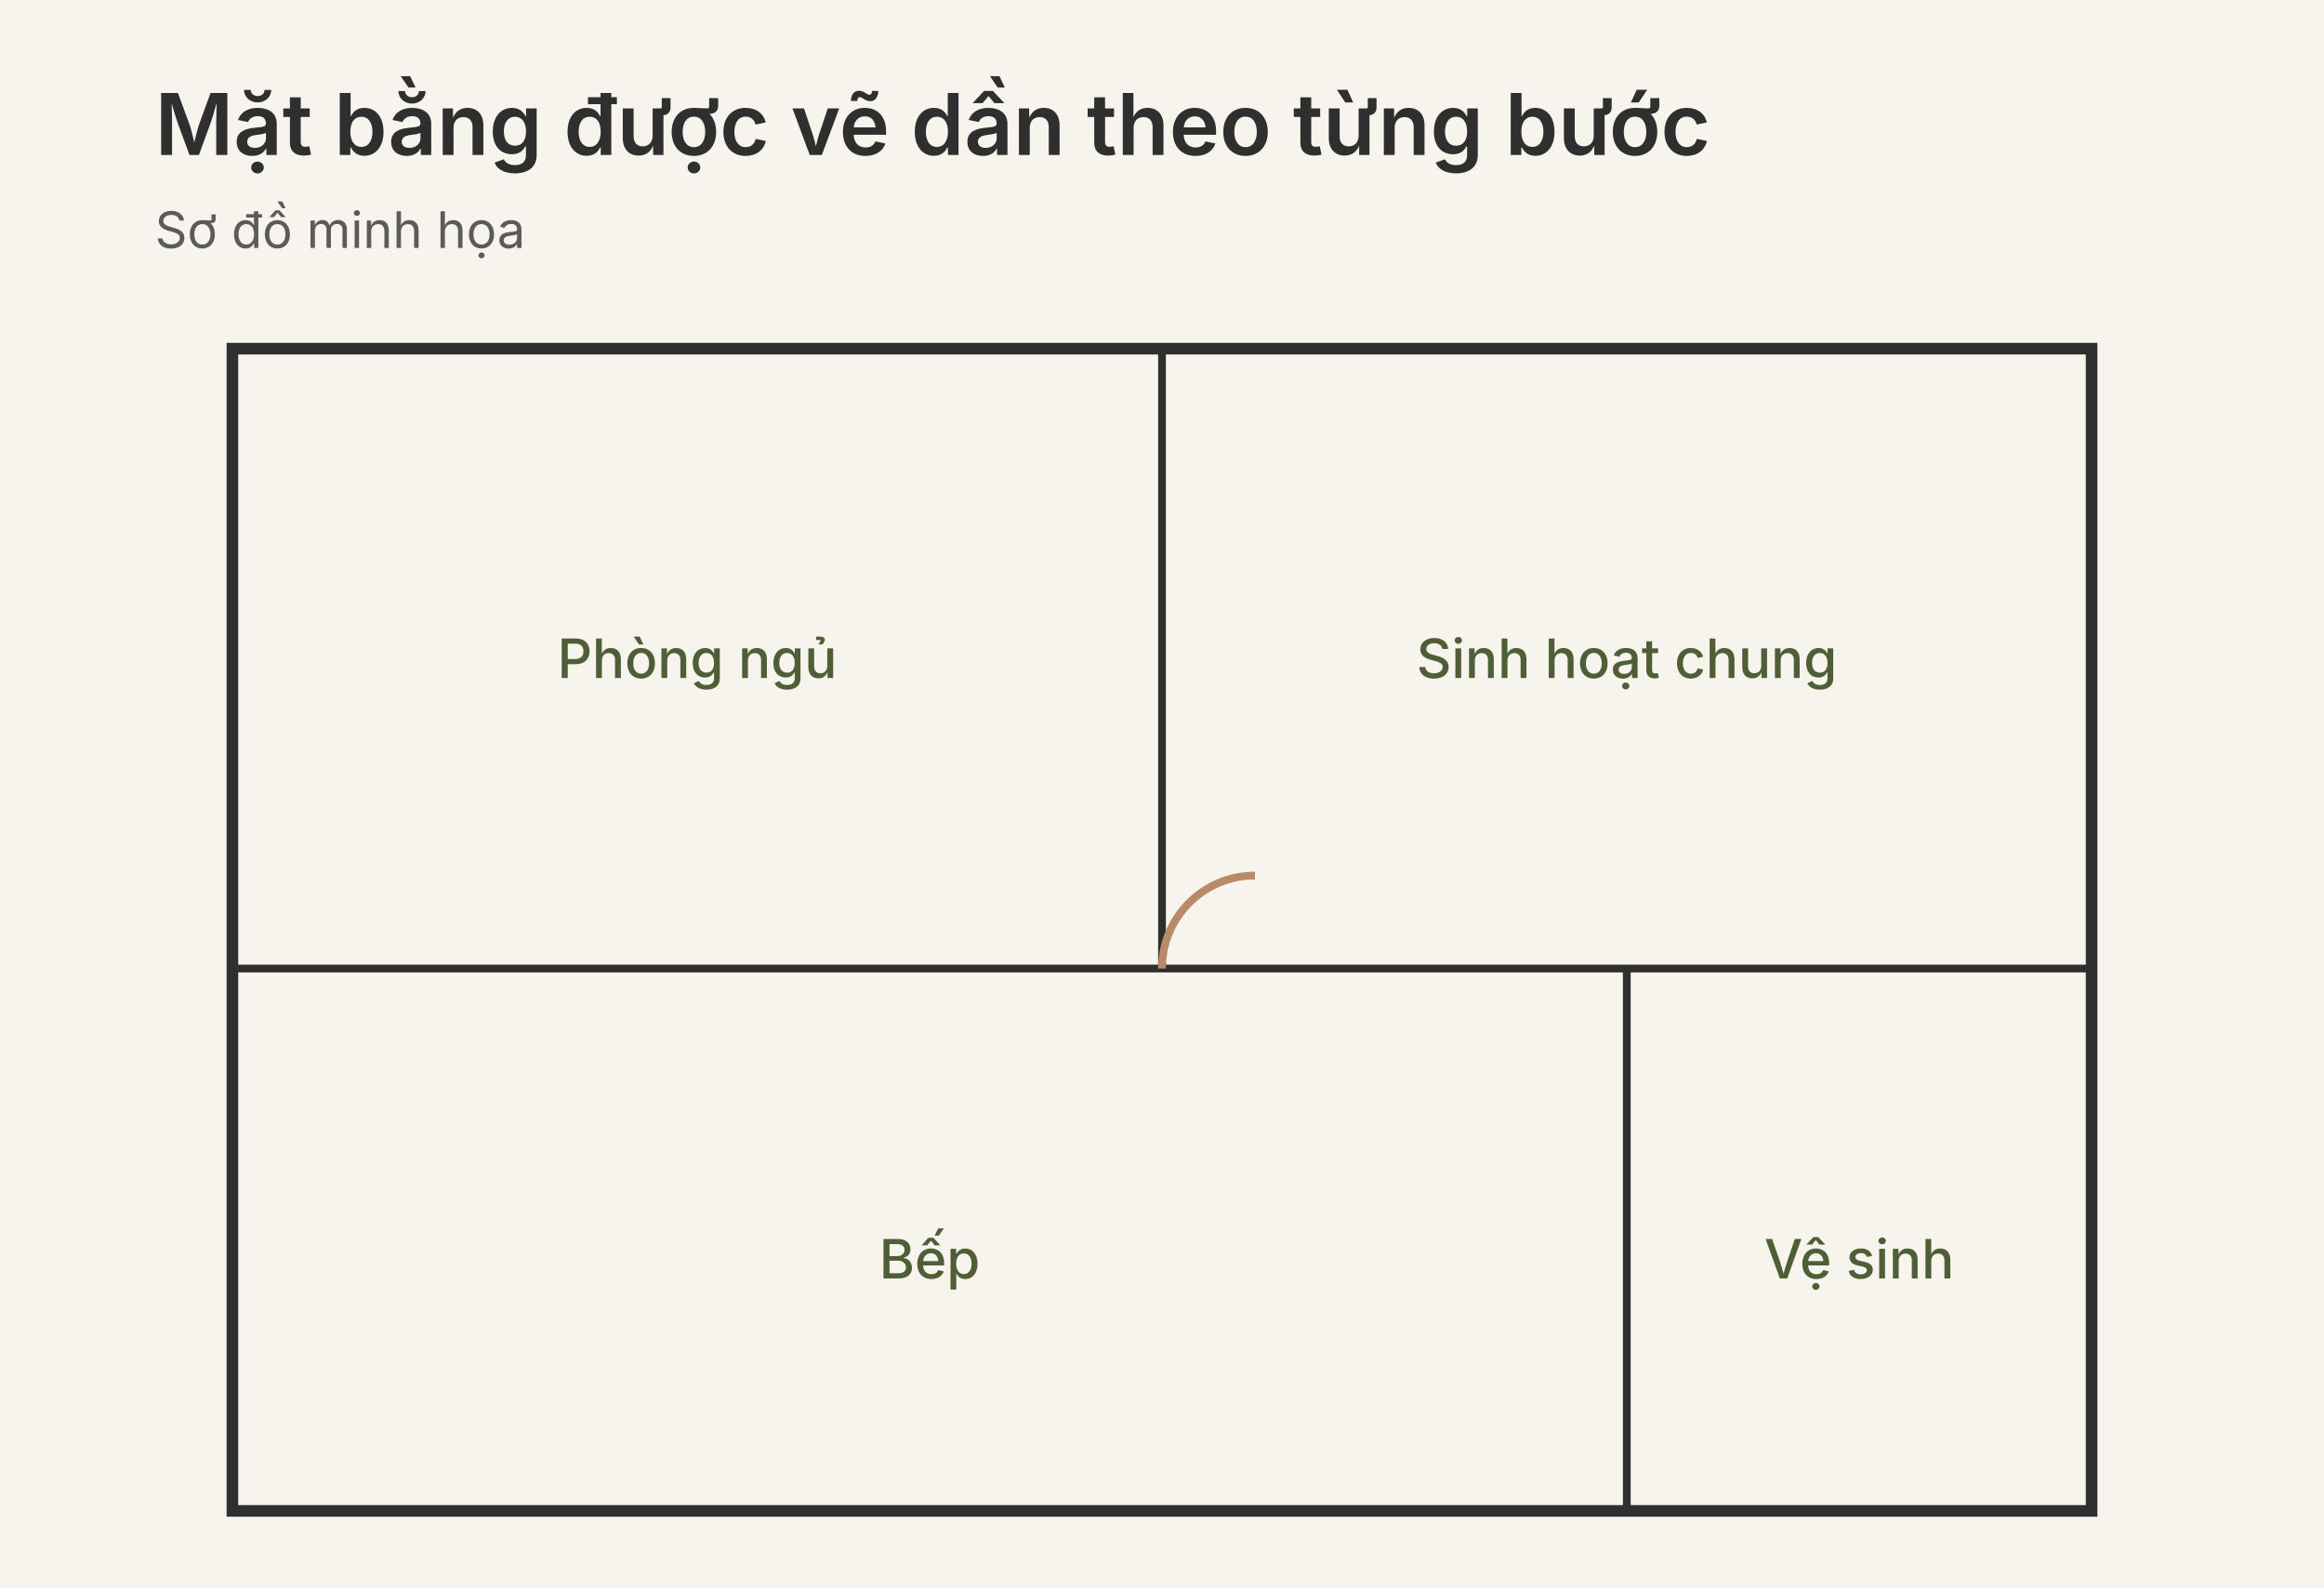
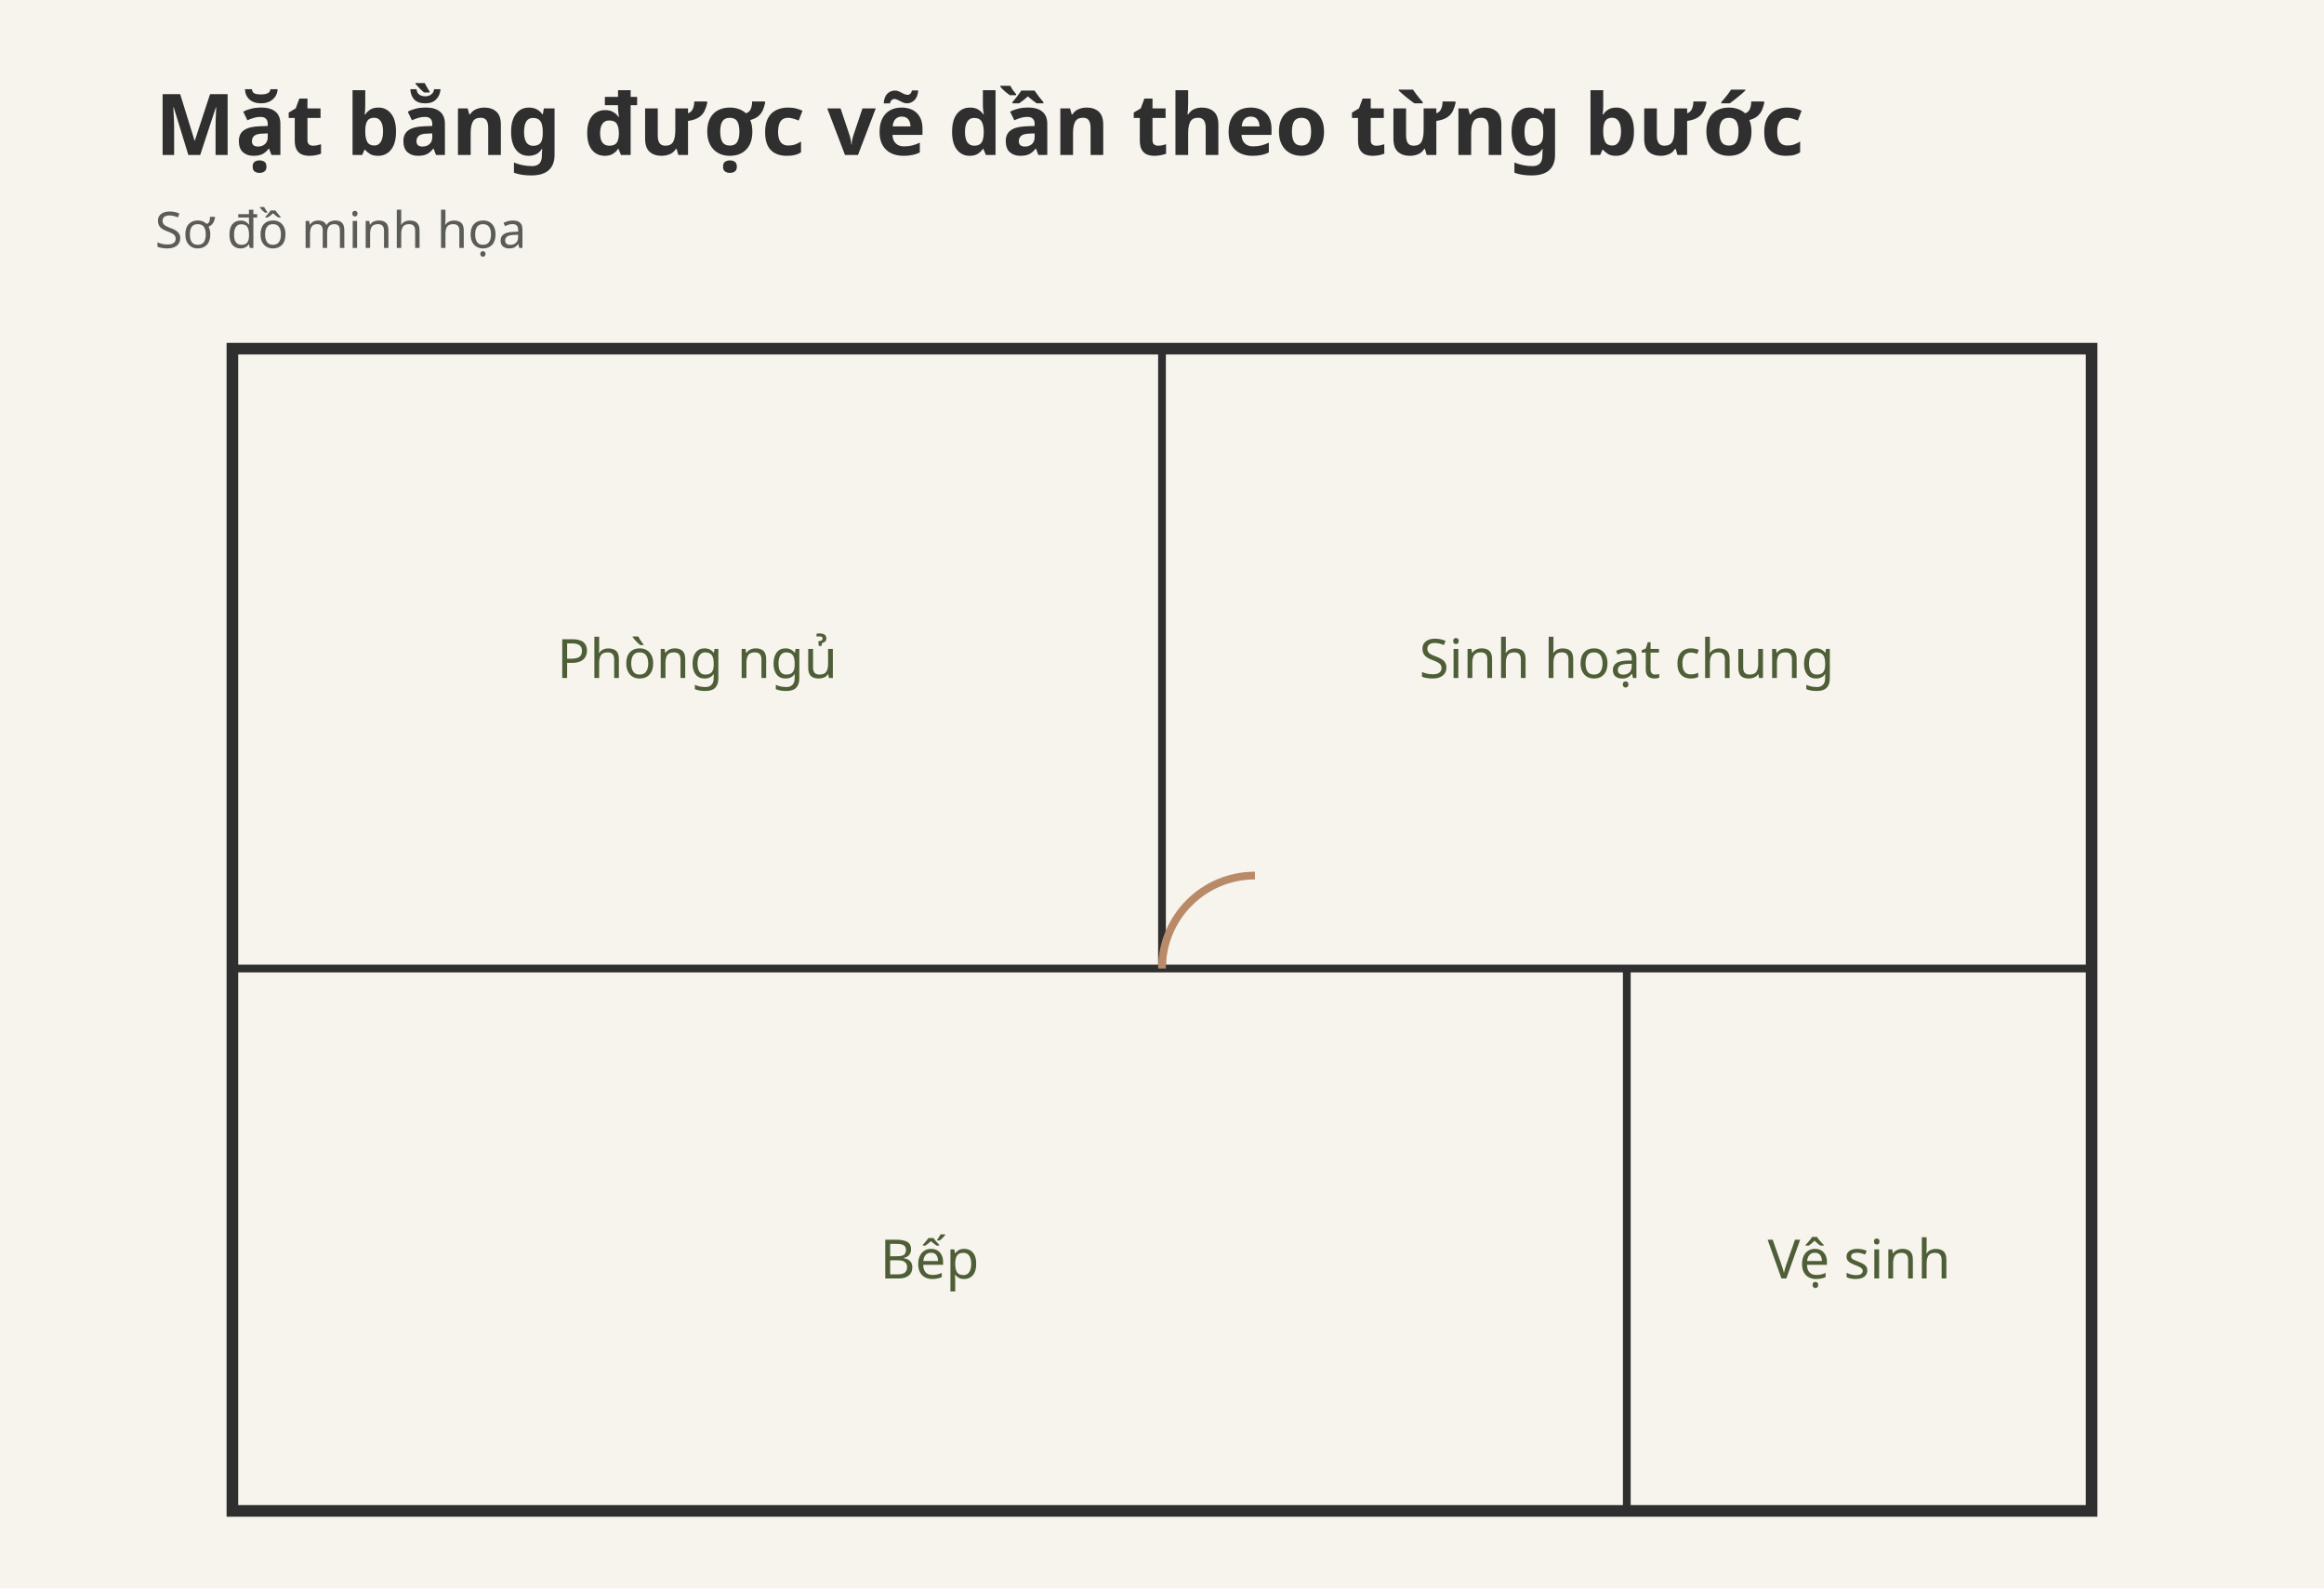
<svg xmlns="http://www.w3.org/2000/svg" viewBox="0 0 600 410" role="img" aria-label="Mặt bằng được vẽ dần theo từng bước">
  <rect width="600" height="410" fill="#F7F4EE" />
-   <text x="40" y="40" font-family="Inter, system-ui, sans-serif" font-size="22" font-weight="600" fill="#2F2F2F" text-anchor="start">Mặt bằng được vẽ dần theo từng bước</text>
-   <text x="40" y="64" font-family="Inter, system-ui, sans-serif" font-size="13" font-weight="400" fill="#5C5C57" text-anchor="start">Sơ đồ minh họa</text>
+   <text x="40" y="40" font-family="Manrope, system-ui, sans-serif" font-size="22" font-weight="600" fill="#2F2F2F" text-anchor="start">Mặt bằng được vẽ dần theo từng bước</text>
+   <text x="40" y="64" font-family="Manrope, system-ui, sans-serif" font-size="13" font-weight="400" fill="#5C5C57" text-anchor="start">Sơ đồ minh họa</text>
  <rect x="60" y="90" width="480" height="300" fill="none" stroke="#2F2F2F" stroke-width="3" pathLength="1" class="draw" />
  <line x1="300" y1="90" x2="300" y2="250" stroke="#2F2F2F" stroke-width="2" class="draw" pathLength="1" />
  <line x1="60" y1="250" x2="300" y2="250" stroke="#2F2F2F" stroke-width="2" class="draw" pathLength="1" />
  <line x1="300" y1="250" x2="540" y2="250" stroke="#2F2F2F" stroke-width="2" class="draw" pathLength="1" />
  <line x1="420" y1="250" x2="420" y2="390" stroke="#2F2F2F" stroke-width="2" class="draw" pathLength="1" />
-   <text x="180" y="175" font-family="Inter, system-ui, sans-serif" font-size="14" font-weight="500" fill="#4E5E37" text-anchor="middle">Phòng ngủ</text>
-   <text x="420" y="175" font-family="Inter, system-ui, sans-serif" font-size="14" font-weight="500" fill="#4E5E37" text-anchor="middle">Sinh hoạt chung</text>
-   <text x="240" y="330" font-family="Inter, system-ui, sans-serif" font-size="14" font-weight="500" fill="#4E5E37" text-anchor="middle">Bếp</text>
-   <text x="480" y="330" font-family="Inter, system-ui, sans-serif" font-size="14" font-weight="500" fill="#4E5E37" text-anchor="middle">Vệ sinh</text>
+   <text x="180" y="175" font-family="Manrope, system-ui, sans-serif" font-size="14" font-weight="500" fill="#4E5E37" text-anchor="middle">Phòng ngủ</text>
+   <text x="420" y="175" font-family="Manrope, system-ui, sans-serif" font-size="14" font-weight="500" fill="#4E5E37" text-anchor="middle">Sinh hoạt chung</text>
+   <text x="240" y="330" font-family="Manrope, system-ui, sans-serif" font-size="14" font-weight="500" fill="#4E5E37" text-anchor="middle">Bếp</text>
+   <text x="480" y="330" font-family="Manrope, system-ui, sans-serif" font-size="14" font-weight="500" fill="#4E5E37" text-anchor="middle">Vệ sinh</text>
  <path d="M300 250 a24 24 0 0 1 24 -24" fill="none" stroke="#B88A68" stroke-width="2" class="draw" pathLength="1" />
</svg>
